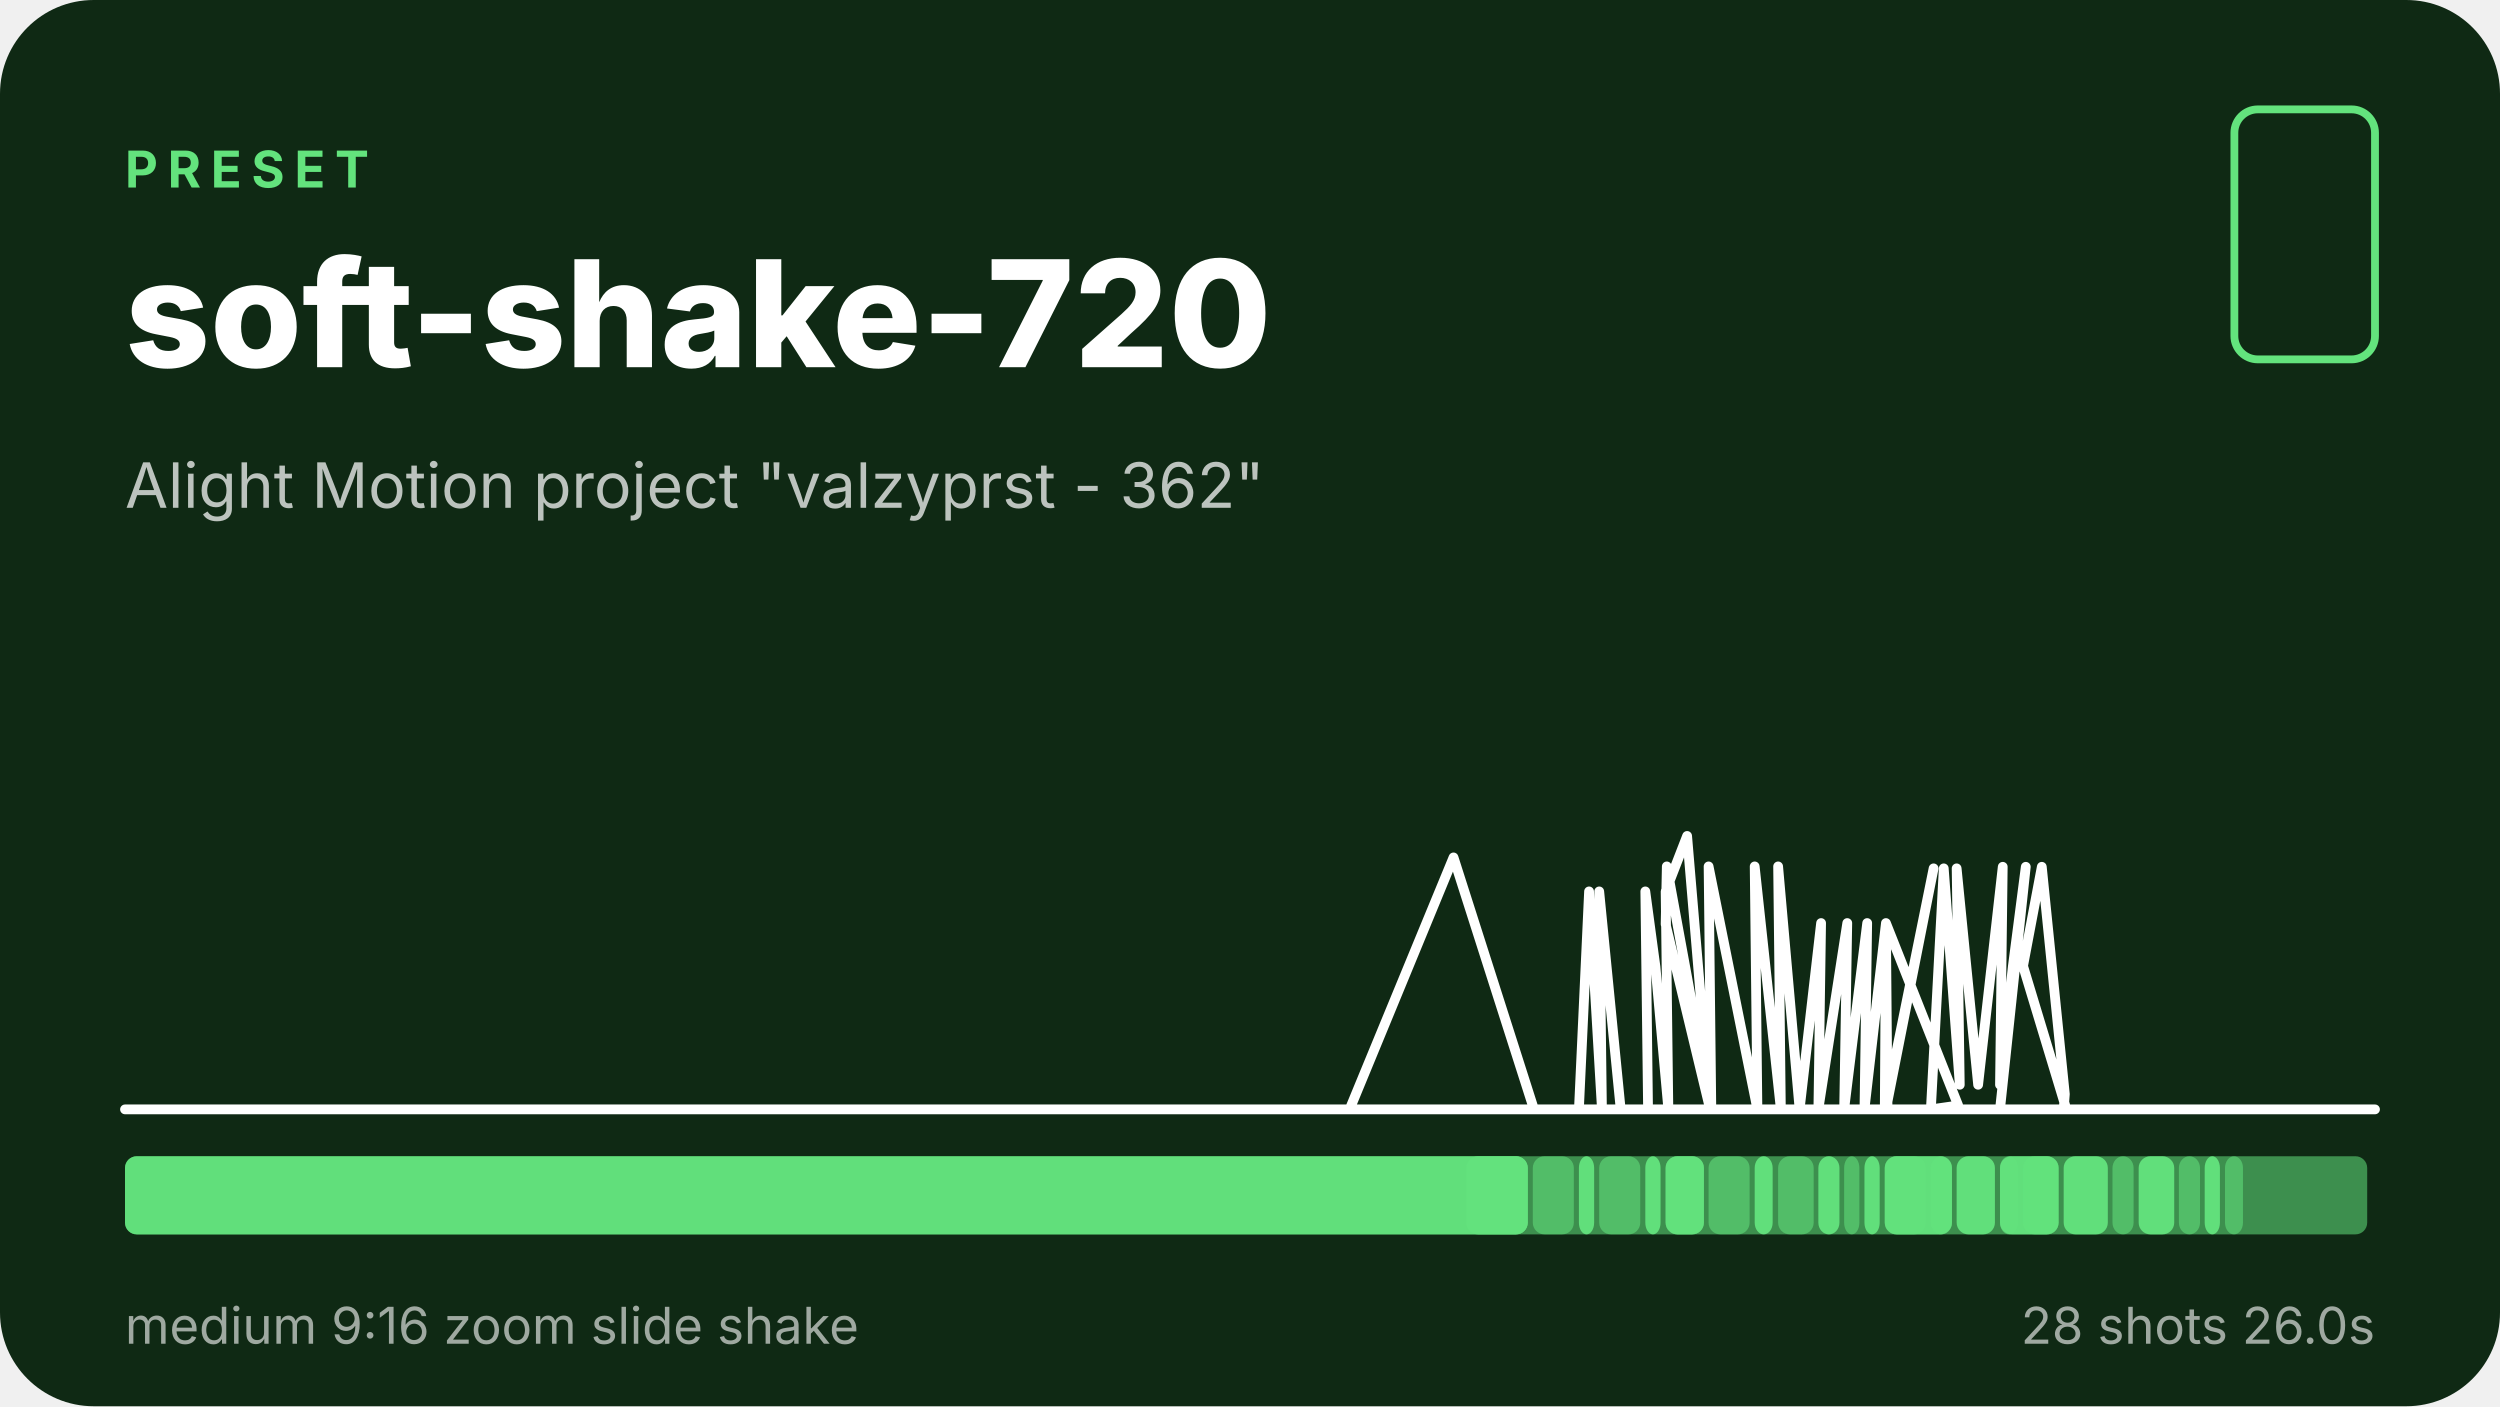
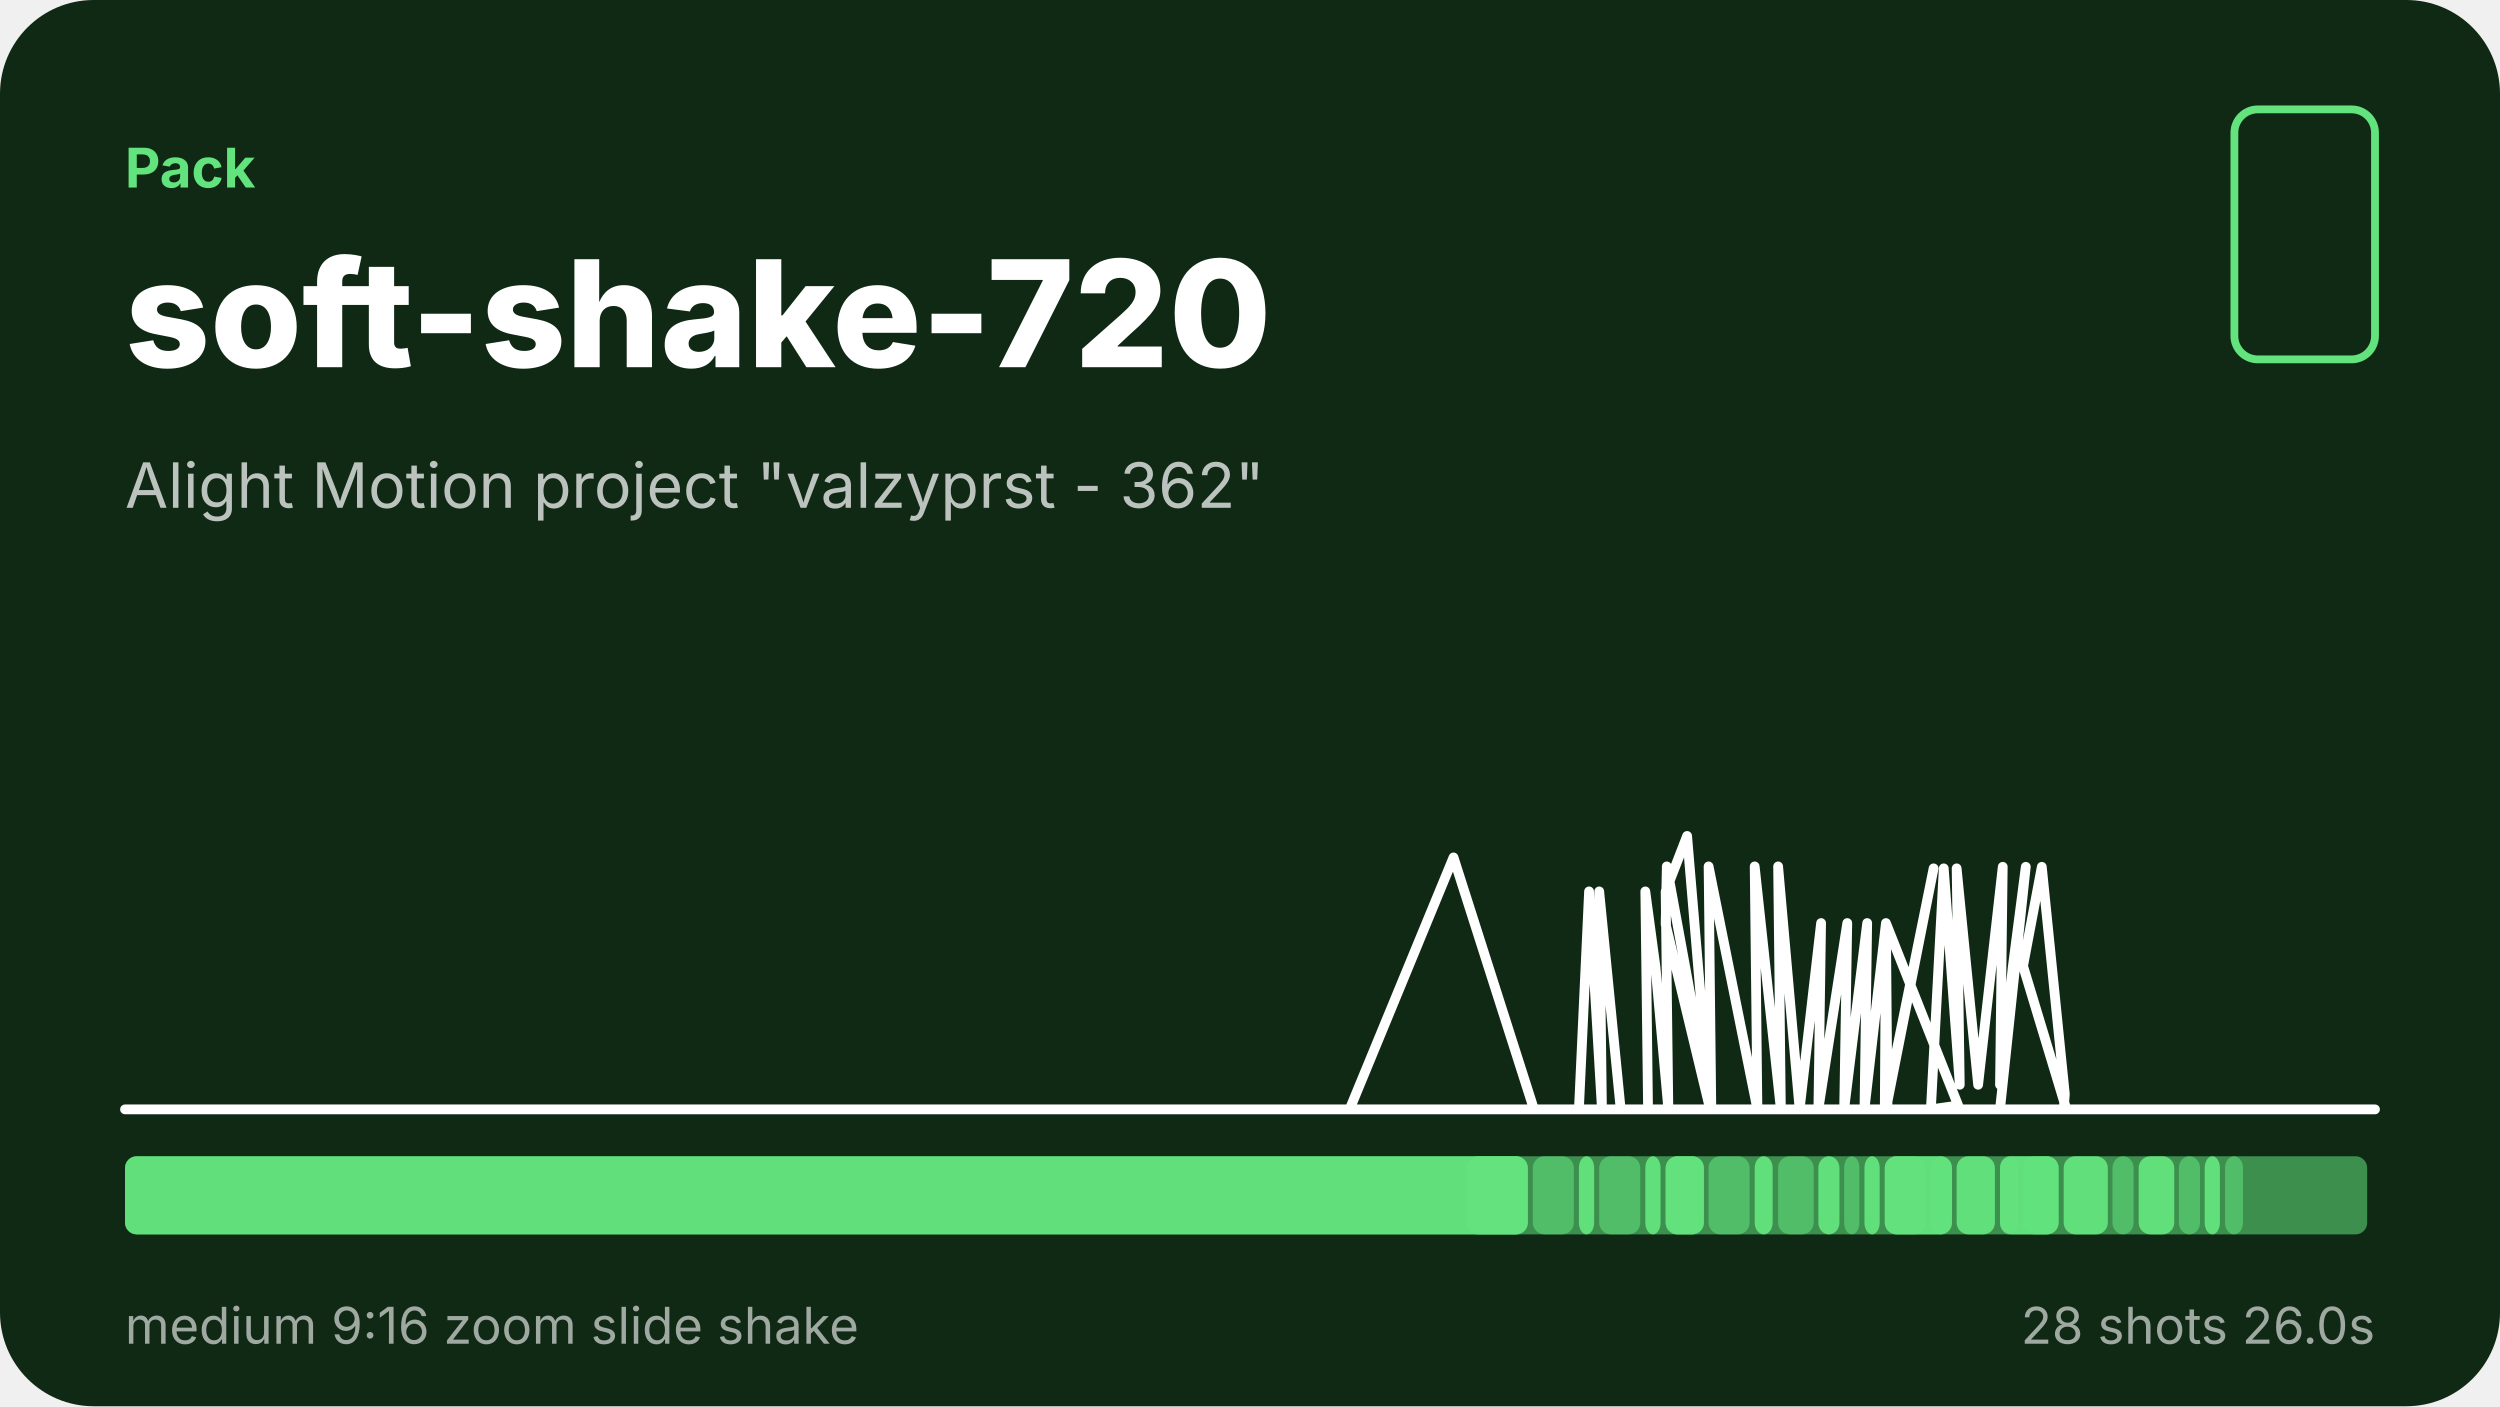
<svg xmlns="http://www.w3.org/2000/svg" viewBox="0 0 640 360" width="640" height="360">
  <rect width="640" height="360" rx="24" fill="hsl(132,45%,11%)" />
-   <text x="32" y="48" font-family="Inter, Helvetica, Arial, sans-serif" font-size="13" font-weight="700" letter-spacing="2.5" fill="hsl(132,70%,64%)">PRESET</text>
+   <text x="32" y="48" font-family="Inter, Helvetica, Arial, sans-serif" font-size="14" font-weight="700" fill="hsl(132,70%,64%)">Pack</text>
  <text x="32" y="94" font-family="Inter, Helvetica, Arial, sans-serif" font-size="38" font-weight="800" fill="#fff">soft-shake-720</text>
  <text x="32" y="130" font-family="Inter, Helvetica, Arial, sans-serif" font-size="16" fill="#fff" fill-opacity="0.72">Alight Motion project "valzyprst - 362"</text>
  <rect x="572.0" y="28" width="36.0" height="64" rx="6" fill="none" stroke="hsl(132,70%,64%)" stroke-width="2" />
  <rect x="32.0" y="296" width="359.1" height="20" rx="3" fill="hsl(132,70%,64%)" fill-opacity="0.95" />
  <rect x="32.0" y="296" width="574.0" height="20" rx="3" fill="hsl(132,70%,64%)" fill-opacity="0.55" />
  <rect x="375.4" y="296" width="15.7" height="20" rx="3" fill="hsl(132,70%,64%)" fill-opacity="0.95" />
  <rect x="392.4" y="296" width="10.5" height="20" rx="3" fill="hsl(132,70%,64%)" fill-opacity="0.55" />
  <rect x="404.2" y="296" width="3.9" height="20" rx="3" fill="hsl(132,70%,64%)" fill-opacity="0.95" />
  <rect x="409.4" y="296" width="10.5" height="20" rx="3" fill="hsl(132,70%,64%)" fill-opacity="0.55" />
  <rect x="421.2" y="296" width="3.9" height="20" rx="3" fill="hsl(132,70%,64%)" fill-opacity="0.95" />
  <rect x="426.4" y="296" width="9.8" height="20" rx="3" fill="hsl(132,70%,64%)" fill-opacity="0.55" />
  <rect x="426.4" y="296" width="9.8" height="20" rx="3" fill="hsl(132,70%,64%)" fill-opacity="0.95" />
  <rect x="437.4" y="296" width="10.5" height="20" rx="3" fill="hsl(132,70%,64%)" fill-opacity="0.55" />
  <rect x="449.2" y="296" width="4.6" height="20" rx="3" fill="hsl(132,70%,64%)" fill-opacity="0.95" />
  <rect x="455.2" y="296" width="9.1" height="20" rx="3" fill="hsl(132,70%,64%)" fill-opacity="0.55" />
  <rect x="465.5" y="296" width="5.4" height="20" rx="3" fill="hsl(132,70%,64%)" fill-opacity="0.95" />
  <rect x="472.1" y="296" width="3.9" height="20" rx="3" fill="hsl(132,70%,64%)" fill-opacity="0.55" />
  <rect x="477.3" y="296" width="3.9" height="20" rx="3" fill="hsl(132,70%,64%)" fill-opacity="0.95" />
  <rect x="482.5" y="296" width="10.5" height="20" rx="3" fill="hsl(132,70%,64%)" fill-opacity="0.55" />
  <rect x="482.5" y="296" width="17.2" height="20" rx="3" fill="hsl(132,70%,64%)" fill-opacity="0.95" />
  <rect x="494.3" y="296" width="5.4" height="20" rx="3" fill="hsl(132,70%,64%)" fill-opacity="0.55" />
  <rect x="500.9" y="296" width="9.8" height="20" rx="3" fill="hsl(132,70%,64%)" fill-opacity="0.95" />
  <rect x="512.0" y="296" width="4.6" height="20" rx="3" fill="hsl(132,70%,64%)" fill-opacity="0.55" />
  <rect x="512.0" y="296" width="15.0" height="20" rx="3" fill="hsl(132,70%,64%)" fill-opacity="0.95" />
  <rect x="517.9" y="296" width="9.1" height="20" rx="3" fill="hsl(132,70%,64%)" fill-opacity="0.55" />
  <rect x="528.3" y="296" width="11.3" height="20" rx="3" fill="hsl(132,70%,64%)" fill-opacity="0.95" />
  <rect x="540.8" y="296" width="5.4" height="20" rx="3" fill="hsl(132,70%,64%)" fill-opacity="0.55" />
  <rect x="547.5" y="296" width="9.1" height="20" rx="3" fill="hsl(132,70%,64%)" fill-opacity="0.95" />
  <rect x="557.8" y="296" width="5.4" height="20" rx="3" fill="hsl(132,70%,64%)" fill-opacity="0.55" />
  <rect x="564.4" y="296" width="3.9" height="20" rx="3" fill="hsl(132,70%,64%)" fill-opacity="0.95" />
  <rect x="569.6" y="296" width="4.6" height="20" rx="3" fill="hsl(132,70%,64%)" fill-opacity="0.55" />
  <polyline points="345.5,284.0 372.1,219.5 392.7,284.0 32.0,284.0 608.0,284.0 375.4,284.0 393.1,284.0 398.7,284.0 404.9,284.0 404.2,284.0 406.8,228.2 410.1,284.0 409.4,228.2 414.9,284.0 421.9,284.0 421.2,228.2 423.8,247.5 427.1,284.0 426.4,228.2 431.9,214.0 437.8,284.0 426.4,236.6 426.7,221.8 438.1,284.0 437.4,221.8 449.9,284.0 449.2,221.8 455.9,284.0 455.2,221.8 460.7,284.0 466.2,236.3 465.5,284.0 472.9,236.3 472.1,284.0 478.0,236.3 477.3,284.0 482.8,236.3 483.2,283.0 482.8,284.0 495.0,222.3 482.5,284.0 482.8,236.3 501.3,283.0 494.3,284.0 497.6,222.3 501.7,277.7 500.9,222.3 506.4,277.7 512.7,221.9 512.0,277.7 515.3,247.3 518.6,221.9 512.0,284.0 529.0,284.0 517.9,247.3 522.7,221.9 528.6,280.1 528.3,284.0 541.5,284.0 540.8,284.0 548.2,284.0 547.5,284.0 558.5,284.0 557.8,284.0 565.2,284.0 564.4,284.0 570.3,284.0 569.6,284.0 576.2,284.0" fill="none" stroke="#fff" stroke-width="2.5" stroke-linejoin="round" />
  <text x="32" y="344" font-family="Inter, Helvetica, Arial, sans-serif" font-size="13" fill="#fff" fill-opacity="0.6">medium  9:16  zoom  slide  shake</text>
  <text x="608" y="344" text-anchor="end" font-family="Inter, Helvetica, Arial, sans-serif" font-size="13" fill="#fff" fill-opacity="0.6">28 shots  26.0s</text>
</svg>
